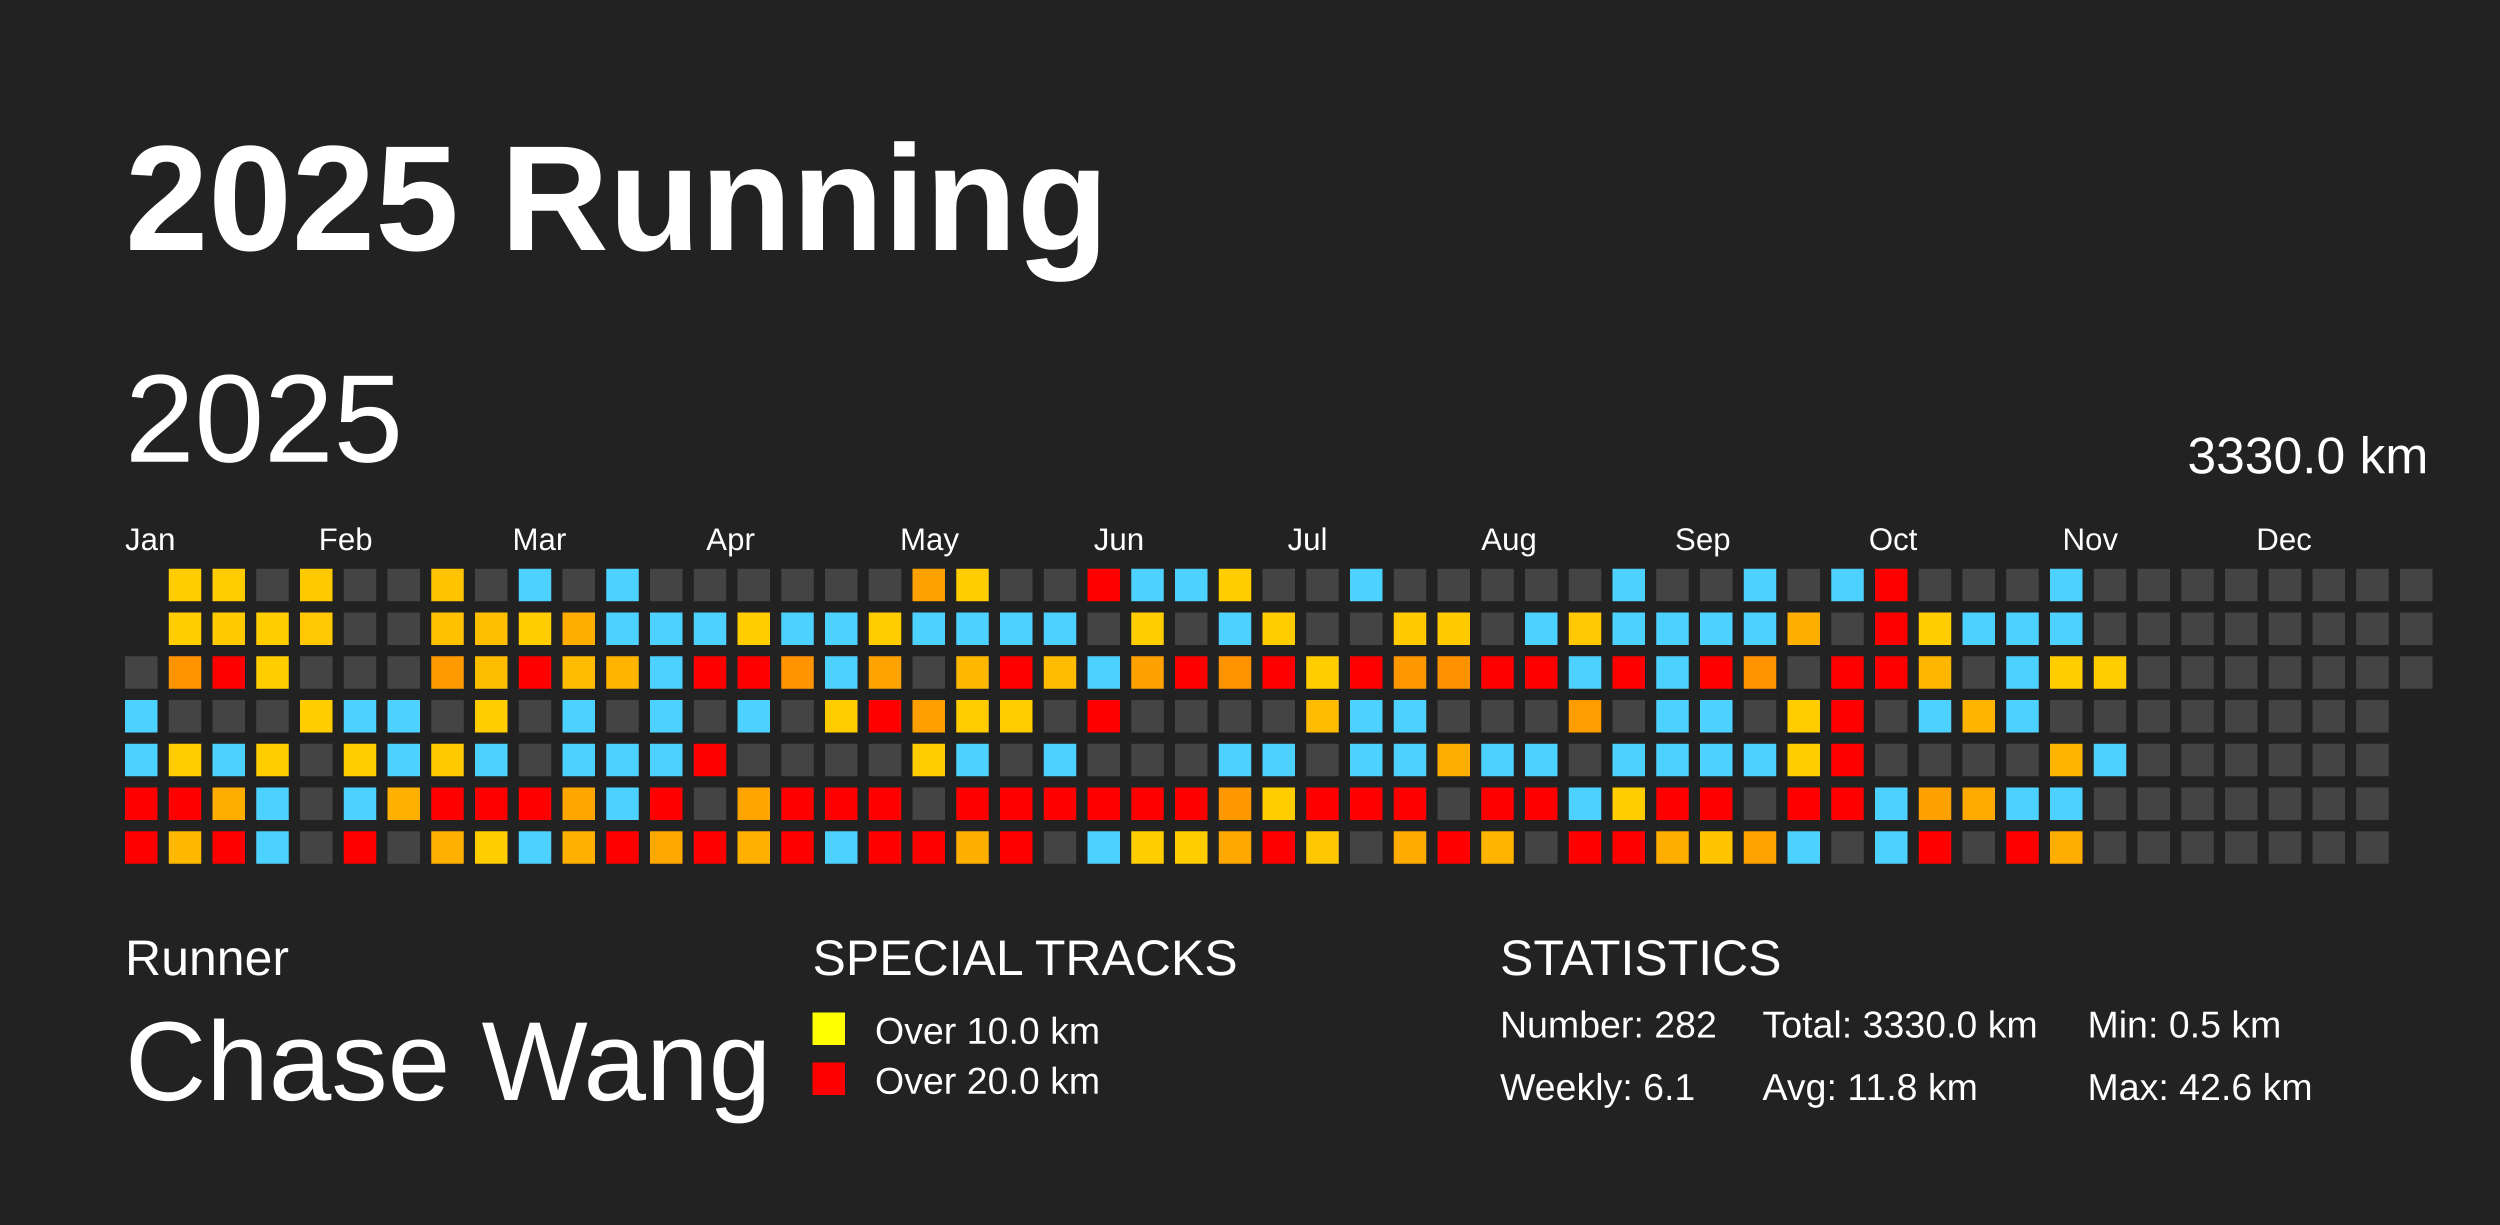
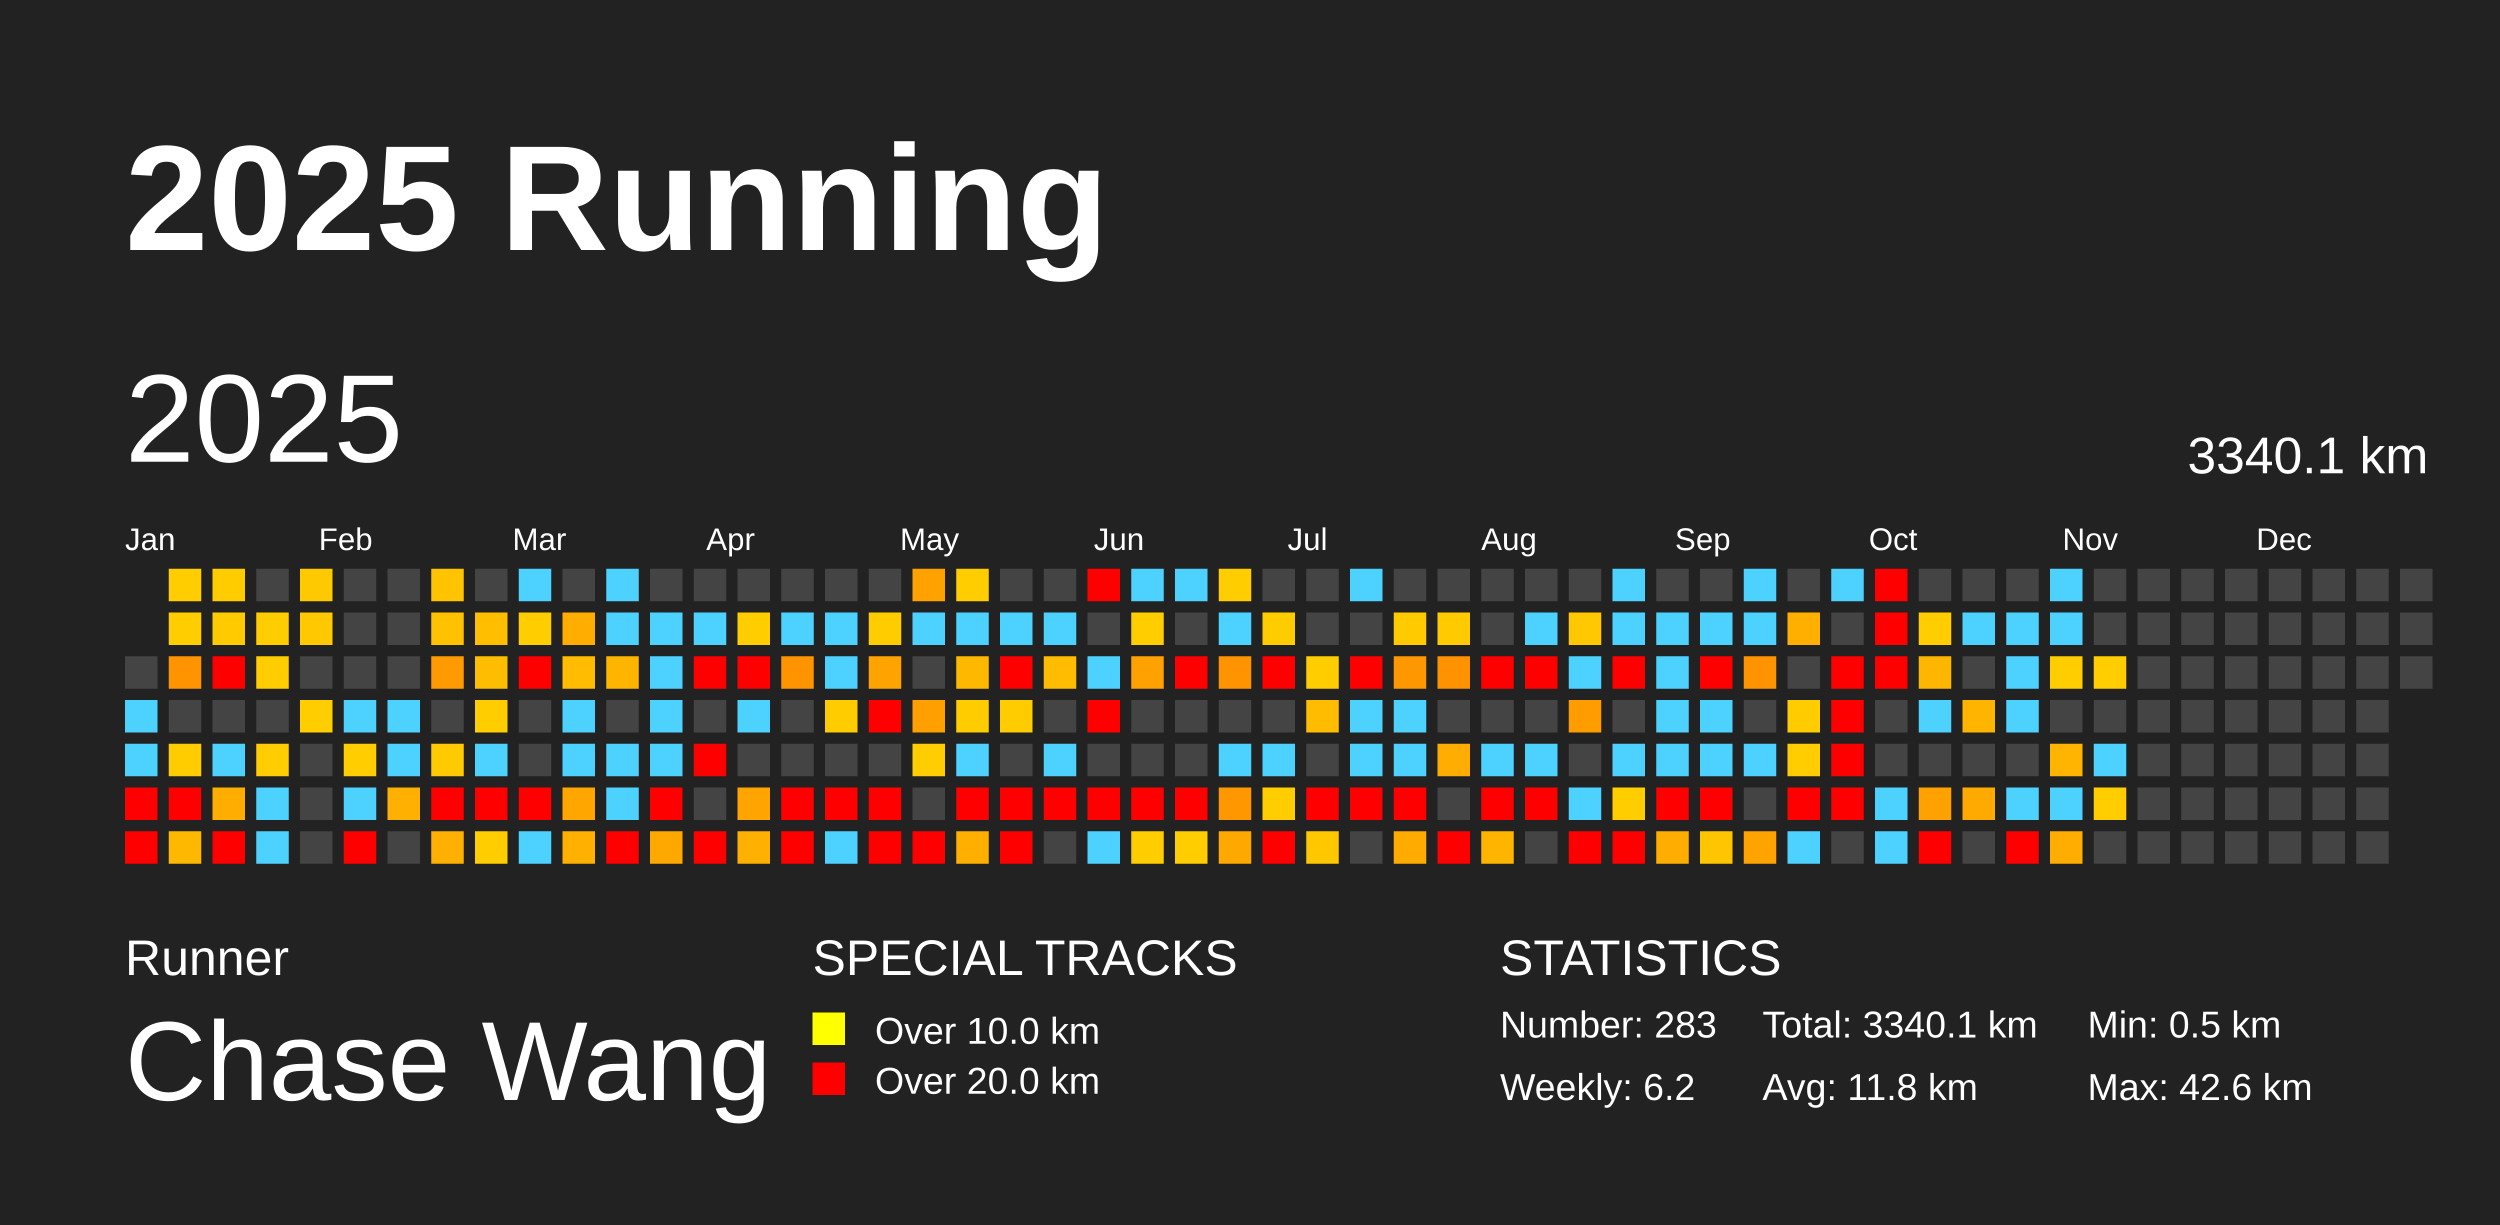
<svg xmlns="http://www.w3.org/2000/svg" baseProfile="full" height="98mm" version="1.1" viewBox="0,0,200,98" width="200mm">
  <defs />
  <rect fill="#222222" height="98" width="200" x="0" y="0" />
  <text fill="#FFFFFF" style="font-size:12px; font-family:Arial; font-weight:bold;" x="10" y="20">2025 Running</text>
  <text fill="#FFFFFF" style="font-size:4px; font-family:Arial" x="10" y="78">Runner</text>
  <text fill="#FFFFFF" style="font-size:9px; font-family:Arial" x="10" y="88">Chase Wang</text>
  <text fill="#FFFFFF" style="font-size:4px; font-family:Arial" x="65" y="78">SPECIAL TRACKS</text>
  <rect fill="yellow" height="2.6" width="2.6" x="65" y="81" />
  <text fill="#FFFFFF" style="font-size:3px; font-family:Arial" x="70" y="83.5">Over 10.0 km</text>
  <rect fill="red" height="2.6" width="2.6" x="65" y="85" />
  <text fill="#FFFFFF" style="font-size:3px; font-family:Arial" x="70" y="87.5">Over 20.0 km</text>
  <text fill="#FFFFFF" style="font-size:4px; font-family:Arial" x="120" y="78">STATISTICS</text>
-   <text fill="#FFFFFF" style="font-size:3px; font-family:Arial" x="120" y="83">Number: 282</text>
-   <text fill="#FFFFFF" style="font-size:3px; font-family:Arial" x="120" y="88">Weekly: 6.1</text>
-   <text fill="#FFFFFF" style="font-size:3px; font-family:Arial" x="141" y="83">Total: 3330.0 km</text>
+   <text fill="#FFFFFF" style="font-size:3px; font-family:Arial" x="120" y="83">Number: 283</text>
+   <text fill="#FFFFFF" style="font-size:3px; font-family:Arial" x="120" y="88">Weekly: 6.2</text>
+   <text fill="#FFFFFF" style="font-size:3px; font-family:Arial" x="141" y="83">Total: 3340.1 km</text>
  <text fill="#FFFFFF" style="font-size:3px; font-family:Arial" x="141" y="88">Avg: 11.8 km</text>
  <text fill="#FFFFFF" style="font-size:3px; font-family:Arial" x="167" y="83">Min: 0.5 km</text>
  <text fill="#FFFFFF" style="font-size:3px; font-family:Arial" x="167" y="88">Max: 42.6 km</text>
  <text dominant-baseline="hanging" fill="#FFFFFF" style="font-size:10.0px; font-family:Arial;" x="10" y="30">2025</text>
-   <text dominant-baseline="hanging" fill="#FFFFFF" style="font-size:4.125px; font-family:Arial;" x="175" y="35">3330.0 km</text>
+   <text dominant-baseline="hanging" fill="#FFFFFF" style="font-size:4.125px; font-family:Arial;" x="175" y="35">3340.1 km</text>
  <text fill="#FFFFFF" style="font-size:2.5px; font-family:Arial" x="10.0" y="44">Jan</text>
  <text fill="#FFFFFF" style="font-size:2.5px; font-family:Arial" x="25.5" y="44">Feb</text>
  <text fill="#FFFFFF" style="font-size:2.5px; font-family:Arial" x="41.0" y="44">Mar</text>
  <text fill="#FFFFFF" style="font-size:2.5px; font-family:Arial" x="56.5" y="44">Apr</text>
  <text fill="#FFFFFF" style="font-size:2.5px; font-family:Arial" x="72.0" y="44">May</text>
  <text fill="#FFFFFF" style="font-size:2.5px; font-family:Arial" x="87.5" y="44">Jun</text>
  <text fill="#FFFFFF" style="font-size:2.5px; font-family:Arial" x="103.0" y="44">Jul</text>
  <text fill="#FFFFFF" style="font-size:2.5px; font-family:Arial" x="118.5" y="44">Aug</text>
  <text fill="#FFFFFF" style="font-size:2.5px; font-family:Arial" x="134.0" y="44">Sep</text>
  <text fill="#FFFFFF" style="font-size:2.5px; font-family:Arial" x="149.5" y="44">Oct</text>
  <text fill="#FFFFFF" style="font-size:2.5px; font-family:Arial" x="165.0" y="44">Nov</text>
  <text fill="#FFFFFF" style="font-size:2.5px; font-family:Arial" x="180.5" y="44">Dec</text>
  <rect fill="#444444" height="2.6" width="2.6" x="10.0" y="52.5" />
  <rect fill="#4dd2ff" height="2.6" width="2.6" x="10.0" y="56.0" />
  <rect fill="#4dd2ff" height="2.6" width="2.6" x="10.0" y="59.5" />
  <rect fill="red" height="2.6" width="2.6" x="10.0" y="63.0" />
  <rect fill="red" height="2.6" width="2.6" x="10.0" y="66.5" />
  <rect fill="#ffcd00" height="2.6" width="2.6" x="13.5" y="45.5" />
  <rect fill="#ffcd00" height="2.6" width="2.6" x="13.5" y="49.0" />
  <rect fill="#ff9300" height="2.6" width="2.6" x="13.5" y="52.5" />
  <rect fill="#444444" height="2.6" width="2.6" x="13.5" y="56.0" />
  <rect fill="#ffcc00" height="2.6" width="2.6" x="13.5" y="59.5" />
  <rect fill="red" height="2.6" width="2.6" x="13.5" y="63.0" />
  <rect fill="#ffb800" height="2.6" width="2.6" x="13.5" y="66.5" />
  <rect fill="#ffcc00" height="2.6" width="2.6" x="17.0" y="45.5" />
  <rect fill="#ffcb00" height="2.6" width="2.6" x="17.0" y="49.0" />
  <rect fill="red" height="2.6" width="2.6" x="17.0" y="52.5" />
  <rect fill="#444444" height="2.6" width="2.6" x="17.0" y="56.0" />
  <rect fill="#4dd2ff" height="2.6" width="2.6" x="17.0" y="59.5" />
  <rect fill="#ffae00" height="2.6" width="2.6" x="17.0" y="63.0" />
  <rect fill="red" height="2.6" width="2.6" x="17.0" y="66.5" />
  <rect fill="#444444" height="2.6" width="2.6" x="20.5" y="45.5" />
  <rect fill="#ffcd00" height="2.6" width="2.6" x="20.5" y="49.0" />
  <rect fill="#ffcd00" height="2.6" width="2.6" x="20.5" y="52.5" />
  <rect fill="#444444" height="2.6" width="2.6" x="20.5" y="56.0" />
  <rect fill="#ffcd00" height="2.6" width="2.6" x="20.5" y="59.5" />
  <rect fill="#4dd2ff" height="2.6" width="2.6" x="20.5" y="63.0" />
  <rect fill="#4dd2ff" height="2.6" width="2.6" x="20.5" y="66.5" />
  <rect fill="#ffc900" height="2.6" width="2.6" x="24.0" y="45.5" />
  <rect fill="#ffc800" height="2.6" width="2.6" x="24.0" y="49.0" />
  <rect fill="#444444" height="2.6" width="2.6" x="24.0" y="52.5" />
  <rect fill="#ffcd00" height="2.6" width="2.6" x="24.0" y="56.0" />
  <rect fill="#444444" height="2.6" width="2.6" x="24.0" y="59.5" />
  <rect fill="#444444" height="2.6" width="2.6" x="24.0" y="63.0" />
  <rect fill="#444444" height="2.6" width="2.6" x="24.0" y="66.5" />
  <rect fill="#444444" height="2.6" width="2.6" x="27.5" y="45.5" />
  <rect fill="#444444" height="2.6" width="2.6" x="27.5" y="49.0" />
  <rect fill="#444444" height="2.6" width="2.6" x="27.5" y="52.5" />
  <rect fill="#4dd2ff" height="2.6" width="2.6" x="27.5" y="56.0" />
  <rect fill="#ffcd00" height="2.6" width="2.6" x="27.5" y="59.5" />
  <rect fill="#4dd2ff" height="2.6" width="2.6" x="27.5" y="63.0" />
  <rect fill="red" height="2.6" width="2.6" x="27.5" y="66.5" />
  <rect fill="#444444" height="2.6" width="2.6" x="31.0" y="45.5" />
  <rect fill="#444444" height="2.6" width="2.6" x="31.0" y="49.0" />
  <rect fill="#444444" height="2.6" width="2.6" x="31.0" y="52.5" />
  <rect fill="#4dd2ff" height="2.6" width="2.6" x="31.0" y="56.0" />
  <rect fill="#4dd2ff" height="2.6" width="2.6" x="31.0" y="59.5" />
  <rect fill="#ffb000" height="2.6" width="2.6" x="31.0" y="63.0" />
  <rect fill="#444444" height="2.6" width="2.6" x="31.0" y="66.5" />
  <rect fill="#ffc300" height="2.6" width="2.6" x="34.5" y="45.5" />
  <rect fill="#ffc100" height="2.6" width="2.6" x="34.5" y="49.0" />
  <rect fill="#ff9b00" height="2.6" width="2.6" x="34.5" y="52.5" />
  <rect fill="#444444" height="2.6" width="2.6" x="34.5" y="56.0" />
  <rect fill="#ffca00" height="2.6" width="2.6" x="34.5" y="59.5" />
  <rect fill="red" height="2.6" width="2.6" x="34.5" y="63.0" />
  <rect fill="#ffb000" height="2.6" width="2.6" x="34.5" y="66.5" />
  <rect fill="#444444" height="2.6" width="2.6" x="38.0" y="45.5" />
  <rect fill="#ffbf00" height="2.6" width="2.6" x="38.0" y="49.0" />
  <rect fill="#ffbd00" height="2.6" width="2.6" x="38.0" y="52.5" />
  <rect fill="#ffcd00" height="2.6" width="2.6" x="38.0" y="56.0" />
  <rect fill="#4dd2ff" height="2.6" width="2.6" x="38.0" y="59.5" />
  <rect fill="red" height="2.6" width="2.6" x="38.0" y="63.0" />
  <rect fill="#ffcd00" height="2.6" width="2.6" x="38.0" y="66.5" />
  <rect fill="#4dd2ff" height="2.6" width="2.6" x="41.5" y="45.5" />
  <rect fill="#ffcd00" height="2.6" width="2.6" x="41.5" y="49.0" />
  <rect fill="red" height="2.6" width="2.6" x="41.5" y="52.5" />
  <rect fill="#444444" height="2.6" width="2.6" x="41.5" y="56.0" />
  <rect fill="#444444" height="2.6" width="2.6" x="41.5" y="59.5" />
  <rect fill="red" height="2.6" width="2.6" x="41.5" y="63.0" />
  <rect fill="#4dd2ff" height="2.6" width="2.6" x="41.5" y="66.5" />
  <rect fill="#444444" height="2.6" width="2.6" x="45.0" y="45.5" />
  <rect fill="#ffae00" height="2.6" width="2.6" x="45.0" y="49.0" />
  <rect fill="#ffbc00" height="2.6" width="2.6" x="45.0" y="52.5" />
  <rect fill="#4dd2ff" height="2.6" width="2.6" x="45.0" y="56.0" />
  <rect fill="#4dd2ff" height="2.6" width="2.6" x="45.0" y="59.5" />
  <rect fill="#ffa600" height="2.6" width="2.6" x="45.0" y="63.0" />
  <rect fill="#ffb000" height="2.6" width="2.6" x="45.0" y="66.5" />
  <rect fill="#4dd2ff" height="2.6" width="2.6" x="48.5" y="45.5" />
  <rect fill="#4dd2ff" height="2.6" width="2.6" x="48.5" y="49.0" />
  <rect fill="#ffb500" height="2.6" width="2.6" x="48.5" y="52.5" />
  <rect fill="#444444" height="2.6" width="2.6" x="48.5" y="56.0" />
  <rect fill="#4dd2ff" height="2.6" width="2.6" x="48.5" y="59.5" />
  <rect fill="#4dd2ff" height="2.6" width="2.6" x="48.5" y="63.0" />
  <rect fill="red" height="2.6" width="2.6" x="48.5" y="66.5" />
  <rect fill="#444444" height="2.6" width="2.6" x="52.0" y="45.5" />
  <rect fill="#4dd2ff" height="2.6" width="2.6" x="52.0" y="49.0" />
  <rect fill="#4dd2ff" height="2.6" width="2.6" x="52.0" y="52.5" />
  <rect fill="#4dd2ff" height="2.6" width="2.6" x="52.0" y="56.0" />
  <rect fill="#4dd2ff" height="2.6" width="2.6" x="52.0" y="59.5" />
  <rect fill="red" height="2.6" width="2.6" x="52.0" y="63.0" />
  <rect fill="#ffa900" height="2.6" width="2.6" x="52.0" y="66.5" />
  <rect fill="#444444" height="2.6" width="2.6" x="55.5" y="45.5" />
  <rect fill="#4dd2ff" height="2.6" width="2.6" x="55.5" y="49.0" />
  <rect fill="red" height="2.6" width="2.6" x="55.5" y="52.5" />
  <rect fill="#444444" height="2.6" width="2.6" x="55.5" y="56.0" />
  <rect fill="red" height="2.6" width="2.6" x="55.5" y="59.5" />
  <rect fill="#444444" height="2.6" width="2.6" x="55.5" y="63.0" />
  <rect fill="red" height="2.6" width="2.6" x="55.5" y="66.5" />
  <rect fill="#444444" height="2.6" width="2.6" x="59.0" y="45.5" />
  <rect fill="#ffcd00" height="2.6" width="2.6" x="59.0" y="49.0" />
  <rect fill="red" height="2.6" width="2.6" x="59.0" y="52.5" />
  <rect fill="#4dd2ff" height="2.6" width="2.6" x="59.0" y="56.0" />
  <rect fill="#444444" height="2.6" width="2.6" x="59.0" y="59.5" />
  <rect fill="#ffa400" height="2.6" width="2.6" x="59.0" y="63.0" />
  <rect fill="#ffb000" height="2.6" width="2.6" x="59.0" y="66.5" />
  <rect fill="#444444" height="2.6" width="2.6" x="62.5" y="45.5" />
  <rect fill="#4dd2ff" height="2.6" width="2.6" x="62.5" y="49.0" />
  <rect fill="#ff9300" height="2.6" width="2.6" x="62.5" y="52.5" />
  <rect fill="#444444" height="2.6" width="2.6" x="62.5" y="56.0" />
  <rect fill="#444444" height="2.6" width="2.6" x="62.5" y="59.5" />
  <rect fill="red" height="2.6" width="2.6" x="62.5" y="63.0" />
  <rect fill="red" height="2.6" width="2.6" x="62.5" y="66.5" />
  <rect fill="#444444" height="2.6" width="2.6" x="66.0" y="45.5" />
  <rect fill="#4dd2ff" height="2.6" width="2.6" x="66.0" y="49.0" />
  <rect fill="#4dd2ff" height="2.6" width="2.6" x="66.0" y="52.5" />
  <rect fill="#ffcc00" height="2.6" width="2.6" x="66.0" y="56.0" />
  <rect fill="#444444" height="2.6" width="2.6" x="66.0" y="59.5" />
  <rect fill="red" height="2.6" width="2.6" x="66.0" y="63.0" />
  <rect fill="#4dd2ff" height="2.6" width="2.6" x="66.0" y="66.5" />
  <rect fill="#444444" height="2.6" width="2.6" x="69.5" y="45.5" />
  <rect fill="#ffcc00" height="2.6" width="2.6" x="69.5" y="49.0" />
  <rect fill="#ffa300" height="2.6" width="2.6" x="69.5" y="52.5" />
  <rect fill="red" height="2.6" width="2.6" x="69.5" y="56.0" />
  <rect fill="#444444" height="2.6" width="2.6" x="69.5" y="59.5" />
  <rect fill="red" height="2.6" width="2.6" x="69.5" y="63.0" />
  <rect fill="red" height="2.6" width="2.6" x="69.5" y="66.5" />
  <rect fill="#ffa200" height="2.6" width="2.6" x="73.0" y="45.5" />
  <rect fill="#4dd2ff" height="2.6" width="2.6" x="73.0" y="49.0" />
  <rect fill="#444444" height="2.6" width="2.6" x="73.0" y="52.5" />
  <rect fill="#ff9f00" height="2.6" width="2.6" x="73.0" y="56.0" />
  <rect fill="#ffcd00" height="2.6" width="2.6" x="73.0" y="59.5" />
  <rect fill="#444444" height="2.6" width="2.6" x="73.0" y="63.0" />
  <rect fill="red" height="2.6" width="2.6" x="73.0" y="66.5" />
  <rect fill="#ffcd00" height="2.6" width="2.6" x="76.5" y="45.5" />
  <rect fill="#4dd2ff" height="2.6" width="2.6" x="76.5" y="49.0" />
  <rect fill="#ffb800" height="2.6" width="2.6" x="76.5" y="52.5" />
  <rect fill="#ffcc00" height="2.6" width="2.6" x="76.5" y="56.0" />
  <rect fill="#4dd2ff" height="2.6" width="2.6" x="76.5" y="59.5" />
  <rect fill="red" height="2.6" width="2.6" x="76.5" y="63.0" />
  <rect fill="#ffaf00" height="2.6" width="2.6" x="76.5" y="66.5" />
  <rect fill="#444444" height="2.6" width="2.6" x="80.0" y="45.5" />
  <rect fill="#4dd2ff" height="2.6" width="2.6" x="80.0" y="49.0" />
  <rect fill="red" height="2.6" width="2.6" x="80.0" y="52.5" />
  <rect fill="#ffcc00" height="2.6" width="2.6" x="80.0" y="56.0" />
  <rect fill="#444444" height="2.6" width="2.6" x="80.0" y="59.5" />
  <rect fill="red" height="2.6" width="2.6" x="80.0" y="63.0" />
  <rect fill="red" height="2.6" width="2.6" x="80.0" y="66.5" />
  <rect fill="#444444" height="2.6" width="2.6" x="83.5" y="45.5" />
  <rect fill="#4dd2ff" height="2.6" width="2.6" x="83.5" y="49.0" />
  <rect fill="#ffbc00" height="2.6" width="2.6" x="83.5" y="52.5" />
  <rect fill="#444444" height="2.6" width="2.6" x="83.5" y="56.0" />
  <rect fill="#4dd2ff" height="2.6" width="2.6" x="83.5" y="59.5" />
  <rect fill="red" height="2.6" width="2.6" x="83.5" y="63.0" />
  <rect fill="#444444" height="2.6" width="2.6" x="83.5" y="66.5" />
  <rect fill="red" height="2.6" width="2.6" x="87.0" y="45.5" />
  <rect fill="#444444" height="2.6" width="2.6" x="87.0" y="49.0" />
  <rect fill="#4dd2ff" height="2.6" width="2.6" x="87.0" y="52.5" />
  <rect fill="red" height="2.6" width="2.6" x="87.0" y="56.0" />
  <rect fill="#444444" height="2.6" width="2.6" x="87.0" y="59.5" />
  <rect fill="red" height="2.6" width="2.6" x="87.0" y="63.0" />
  <rect fill="#4dd2ff" height="2.6" width="2.6" x="87.0" y="66.5" />
  <rect fill="#4dd2ff" height="2.6" width="2.6" x="90.5" y="45.5" />
  <rect fill="#ffcd00" height="2.6" width="2.6" x="90.5" y="49.0" />
  <rect fill="#ffa100" height="2.6" width="2.6" x="90.5" y="52.5" />
  <rect fill="#444444" height="2.6" width="2.6" x="90.5" y="56.0" />
  <rect fill="#444444" height="2.6" width="2.6" x="90.5" y="59.5" />
  <rect fill="red" height="2.6" width="2.6" x="90.5" y="63.0" />
  <rect fill="#ffcd00" height="2.6" width="2.6" x="90.5" y="66.5" />
  <rect fill="#4dd2ff" height="2.6" width="2.6" x="94.0" y="45.5" />
  <rect fill="#444444" height="2.6" width="2.6" x="94.0" y="49.0" />
  <rect fill="red" height="2.6" width="2.6" x="94.0" y="52.5" />
  <rect fill="#444444" height="2.6" width="2.6" x="94.0" y="56.0" />
  <rect fill="#444444" height="2.6" width="2.6" x="94.0" y="59.5" />
  <rect fill="red" height="2.6" width="2.6" x="94.0" y="63.0" />
  <rect fill="#ffcd00" height="2.6" width="2.6" x="94.0" y="66.5" />
  <rect fill="#ffcd00" height="2.6" width="2.6" x="97.5" y="45.5" />
  <rect fill="#4dd2ff" height="2.6" width="2.6" x="97.5" y="49.0" />
  <rect fill="#ff9400" height="2.6" width="2.6" x="97.5" y="52.5" />
  <rect fill="#444444" height="2.6" width="2.6" x="97.5" y="56.0" />
  <rect fill="#4dd2ff" height="2.6" width="2.6" x="97.5" y="59.5" />
  <rect fill="#ff9700" height="2.6" width="2.6" x="97.5" y="63.0" />
  <rect fill="#ffa800" height="2.6" width="2.6" x="97.5" y="66.5" />
  <rect fill="#444444" height="2.6" width="2.6" x="101.0" y="45.5" />
  <rect fill="#ffcc00" height="2.6" width="2.6" x="101.0" y="49.0" />
  <rect fill="red" height="2.6" width="2.6" x="101.0" y="52.5" />
  <rect fill="#444444" height="2.6" width="2.6" x="101.0" y="56.0" />
  <rect fill="#4dd2ff" height="2.6" width="2.6" x="101.0" y="59.5" />
  <rect fill="#ffcd00" height="2.6" width="2.6" x="101.0" y="63.0" />
  <rect fill="red" height="2.6" width="2.6" x="101.0" y="66.5" />
  <rect fill="#444444" height="2.6" width="2.6" x="104.5" y="45.5" />
  <rect fill="#444444" height="2.6" width="2.6" x="104.5" y="49.0" />
  <rect fill="#ffcd00" height="2.6" width="2.6" x="104.5" y="52.5" />
  <rect fill="#ffbc00" height="2.6" width="2.6" x="104.5" y="56.0" />
  <rect fill="#444444" height="2.6" width="2.6" x="104.5" y="59.5" />
  <rect fill="red" height="2.6" width="2.6" x="104.5" y="63.0" />
  <rect fill="#ffc700" height="2.6" width="2.6" x="104.5" y="66.5" />
  <rect fill="#4dd2ff" height="2.6" width="2.6" x="108.0" y="45.5" />
  <rect fill="#444444" height="2.6" width="2.6" x="108.0" y="49.0" />
  <rect fill="red" height="2.6" width="2.6" x="108.0" y="52.5" />
  <rect fill="#4dd2ff" height="2.6" width="2.6" x="108.0" y="56.0" />
  <rect fill="#4dd2ff" height="2.6" width="2.6" x="108.0" y="59.5" />
  <rect fill="red" height="2.6" width="2.6" x="108.0" y="63.0" />
  <rect fill="#444444" height="2.6" width="2.6" x="108.0" y="66.5" />
  <rect fill="#444444" height="2.6" width="2.6" x="111.5" y="45.5" />
  <rect fill="#ffcb00" height="2.6" width="2.6" x="111.5" y="49.0" />
  <rect fill="#ff9700" height="2.6" width="2.6" x="111.5" y="52.5" />
  <rect fill="#4dd2ff" height="2.6" width="2.6" x="111.5" y="56.0" />
  <rect fill="#4dd2ff" height="2.6" width="2.6" x="111.5" y="59.5" />
  <rect fill="red" height="2.6" width="2.6" x="111.5" y="63.0" />
  <rect fill="#ffab00" height="2.6" width="2.6" x="111.5" y="66.5" />
  <rect fill="#444444" height="2.6" width="2.6" x="115.0" y="45.5" />
  <rect fill="#ffca00" height="2.6" width="2.6" x="115.0" y="49.0" />
  <rect fill="#ff9200" height="2.6" width="2.6" x="115.0" y="52.5" />
  <rect fill="#444444" height="2.6" width="2.6" x="115.0" y="56.0" />
  <rect fill="#ffad00" height="2.6" width="2.6" x="115.0" y="59.5" />
  <rect fill="#444444" height="2.6" width="2.6" x="115.0" y="63.0" />
  <rect fill="red" height="2.6" width="2.6" x="115.0" y="66.5" />
  <rect fill="#444444" height="2.6" width="2.6" x="118.5" y="45.5" />
  <rect fill="#444444" height="2.6" width="2.6" x="118.5" y="49.0" />
  <rect fill="red" height="2.6" width="2.6" x="118.5" y="52.5" />
  <rect fill="#444444" height="2.6" width="2.6" x="118.5" y="56.0" />
  <rect fill="#4dd2ff" height="2.6" width="2.6" x="118.5" y="59.5" />
  <rect fill="red" height="2.6" width="2.6" x="118.5" y="63.0" />
  <rect fill="#ffb500" height="2.6" width="2.6" x="118.5" y="66.5" />
  <rect fill="#444444" height="2.6" width="2.6" x="122.0" y="45.5" />
  <rect fill="#4dd2ff" height="2.6" width="2.6" x="122.0" y="49.0" />
  <rect fill="red" height="2.6" width="2.6" x="122.0" y="52.5" />
  <rect fill="#444444" height="2.6" width="2.6" x="122.0" y="56.0" />
  <rect fill="#4dd2ff" height="2.6" width="2.6" x="122.0" y="59.5" />
  <rect fill="red" height="2.6" width="2.6" x="122.0" y="63.0" />
  <rect fill="#444444" height="2.6" width="2.6" x="122.0" y="66.5" />
  <rect fill="#444444" height="2.6" width="2.6" x="125.5" y="45.5" />
  <rect fill="#ffc800" height="2.6" width="2.6" x="125.5" y="49.0" />
  <rect fill="#4dd2ff" height="2.6" width="2.6" x="125.5" y="52.5" />
  <rect fill="#ff9c00" height="2.6" width="2.6" x="125.5" y="56.0" />
  <rect fill="#444444" height="2.6" width="2.6" x="125.5" y="59.5" />
  <rect fill="#4dd2ff" height="2.6" width="2.6" x="125.5" y="63.0" />
  <rect fill="red" height="2.6" width="2.6" x="125.5" y="66.5" />
  <rect fill="#4dd2ff" height="2.6" width="2.6" x="129.0" y="45.5" />
  <rect fill="#4dd2ff" height="2.6" width="2.6" x="129.0" y="49.0" />
  <rect fill="red" height="2.6" width="2.6" x="129.0" y="52.5" />
  <rect fill="#444444" height="2.6" width="2.6" x="129.0" y="56.0" />
  <rect fill="#4dd2ff" height="2.6" width="2.6" x="129.0" y="59.5" />
  <rect fill="#ffcd00" height="2.6" width="2.6" x="129.0" y="63.0" />
  <rect fill="red" height="2.6" width="2.6" x="129.0" y="66.5" />
  <rect fill="#444444" height="2.6" width="2.6" x="132.5" y="45.5" />
  <rect fill="#4dd2ff" height="2.6" width="2.6" x="132.5" y="49.0" />
  <rect fill="#4dd2ff" height="2.6" width="2.6" x="132.5" y="52.5" />
  <rect fill="#4dd2ff" height="2.6" width="2.6" x="132.5" y="56.0" />
  <rect fill="#4dd2ff" height="2.6" width="2.6" x="132.5" y="59.5" />
  <rect fill="red" height="2.6" width="2.6" x="132.5" y="63.0" />
  <rect fill="#ffae00" height="2.6" width="2.6" x="132.5" y="66.5" />
  <rect fill="#444444" height="2.6" width="2.6" x="136.0" y="45.5" />
  <rect fill="#4dd2ff" height="2.6" width="2.6" x="136.0" y="49.0" />
  <rect fill="red" height="2.6" width="2.6" x="136.0" y="52.5" />
  <rect fill="#4dd2ff" height="2.6" width="2.6" x="136.0" y="56.0" />
  <rect fill="#4dd2ff" height="2.6" width="2.6" x="136.0" y="59.5" />
  <rect fill="red" height="2.6" width="2.6" x="136.0" y="63.0" />
  <rect fill="#ffc600" height="2.6" width="2.6" x="136.0" y="66.5" />
  <rect fill="#4dd2ff" height="2.6" width="2.6" x="139.5" y="45.5" />
  <rect fill="#4dd2ff" height="2.6" width="2.6" x="139.5" y="49.0" />
  <rect fill="#ff9300" height="2.6" width="2.6" x="139.5" y="52.5" />
  <rect fill="#444444" height="2.6" width="2.6" x="139.5" y="56.0" />
  <rect fill="#4dd2ff" height="2.6" width="2.6" x="139.5" y="59.5" />
  <rect fill="#444444" height="2.6" width="2.6" x="139.5" y="63.0" />
  <rect fill="#ffa300" height="2.6" width="2.6" x="139.5" y="66.5" />
  <rect fill="#444444" height="2.6" width="2.6" x="143.0" y="45.5" />
  <rect fill="#ffaf00" height="2.6" width="2.6" x="143.0" y="49.0" />
  <rect fill="#444444" height="2.6" width="2.6" x="143.0" y="52.5" />
  <rect fill="#ffcc00" height="2.6" width="2.6" x="143.0" y="56.0" />
  <rect fill="#ffcd00" height="2.6" width="2.6" x="143.0" y="59.5" />
  <rect fill="red" height="2.6" width="2.6" x="143.0" y="63.0" />
  <rect fill="#4dd2ff" height="2.6" width="2.6" x="143.0" y="66.5" />
  <rect fill="#4dd2ff" height="2.6" width="2.6" x="146.5" y="45.5" />
  <rect fill="#444444" height="2.6" width="2.6" x="146.5" y="49.0" />
  <rect fill="red" height="2.6" width="2.6" x="146.5" y="52.5" />
  <rect fill="red" height="2.6" width="2.6" x="146.5" y="56.0" />
  <rect fill="red" height="2.6" width="2.6" x="146.5" y="59.5" />
  <rect fill="red" height="2.6" width="2.6" x="146.5" y="63.0" />
  <rect fill="#444444" height="2.6" width="2.6" x="146.5" y="66.5" />
  <rect fill="red" height="2.6" width="2.6" x="150.0" y="45.5" />
  <rect fill="red" height="2.6" width="2.6" x="150.0" y="49.0" />
  <rect fill="red" height="2.6" width="2.6" x="150.0" y="52.5" />
  <rect fill="#444444" height="2.6" width="2.6" x="150.0" y="56.0" />
  <rect fill="#444444" height="2.6" width="2.6" x="150.0" y="59.5" />
  <rect fill="#4dd2ff" height="2.6" width="2.6" x="150.0" y="63.0" />
  <rect fill="#4dd2ff" height="2.6" width="2.6" x="150.0" y="66.5" />
  <rect fill="#444444" height="2.6" width="2.6" x="153.5" y="45.5" />
  <rect fill="#ffcd00" height="2.6" width="2.6" x="153.5" y="49.0" />
  <rect fill="#ffb600" height="2.6" width="2.6" x="153.5" y="52.5" />
  <rect fill="#4dd2ff" height="2.6" width="2.6" x="153.5" y="56.0" />
  <rect fill="#444444" height="2.6" width="2.6" x="153.5" y="59.5" />
  <rect fill="#ffa100" height="2.6" width="2.6" x="153.5" y="63.0" />
  <rect fill="red" height="2.6" width="2.6" x="153.5" y="66.5" />
  <rect fill="#444444" height="2.6" width="2.6" x="157.0" y="45.5" />
  <rect fill="#4dd2ff" height="2.6" width="2.6" x="157.0" y="49.0" />
  <rect fill="#444444" height="2.6" width="2.6" x="157.0" y="52.5" />
  <rect fill="#ffb400" height="2.6" width="2.6" x="157.0" y="56.0" />
  <rect fill="#444444" height="2.6" width="2.6" x="157.0" y="59.5" />
  <rect fill="#ffaa00" height="2.6" width="2.6" x="157.0" y="63.0" />
  <rect fill="#444444" height="2.6" width="2.6" x="157.0" y="66.5" />
  <rect fill="#444444" height="2.6" width="2.6" x="160.5" y="45.5" />
  <rect fill="#4dd2ff" height="2.6" width="2.6" x="160.5" y="49.0" />
  <rect fill="#4dd2ff" height="2.6" width="2.6" x="160.5" y="52.5" />
  <rect fill="#4dd2ff" height="2.6" width="2.6" x="160.5" y="56.0" />
  <rect fill="#444444" height="2.6" width="2.6" x="160.5" y="59.5" />
  <rect fill="#4dd2ff" height="2.6" width="2.6" x="160.5" y="63.0" />
  <rect fill="red" height="2.6" width="2.6" x="160.5" y="66.5" />
  <rect fill="#4dd2ff" height="2.6" width="2.6" x="164.0" y="45.5" />
  <rect fill="#4dd2ff" height="2.6" width="2.6" x="164.0" y="49.0" />
  <rect fill="#ffcd00" height="2.6" width="2.6" x="164.0" y="52.5" />
  <rect fill="#444444" height="2.6" width="2.6" x="164.0" y="56.0" />
  <rect fill="#ffb500" height="2.6" width="2.6" x="164.0" y="59.5" />
  <rect fill="#4dd2ff" height="2.6" width="2.6" x="164.0" y="63.0" />
  <rect fill="#ffad00" height="2.6" width="2.6" x="164.0" y="66.5" />
  <rect fill="#444444" height="2.6" width="2.6" x="167.5" y="45.5" />
  <rect fill="#444444" height="2.6" width="2.6" x="167.5" y="49.0" />
  <rect fill="#ffcd00" height="2.6" width="2.6" x="167.5" y="52.5" />
  <rect fill="#444444" height="2.6" width="2.6" x="167.5" y="56.0" />
  <rect fill="#4dd2ff" height="2.6" width="2.6" x="167.5" y="59.5" />
-   <rect fill="#444444" height="2.6" width="2.6" x="167.5" y="63.0" />
+   <rect fill="#ffcd00" height="2.6" width="2.6" x="167.5" y="63.0" />
  <rect fill="#444444" height="2.6" width="2.6" x="167.5" y="66.5" />
  <rect fill="#444444" height="2.6" width="2.6" x="171.0" y="45.5" />
  <rect fill="#444444" height="2.6" width="2.6" x="171.0" y="49.0" />
  <rect fill="#444444" height="2.6" width="2.6" x="171.0" y="52.5" />
  <rect fill="#444444" height="2.6" width="2.6" x="171.0" y="56.0" />
  <rect fill="#444444" height="2.6" width="2.6" x="171.0" y="59.5" />
  <rect fill="#444444" height="2.6" width="2.6" x="171.0" y="63.0" />
  <rect fill="#444444" height="2.6" width="2.6" x="171.0" y="66.5" />
  <rect fill="#444444" height="2.6" width="2.6" x="174.5" y="45.5" />
  <rect fill="#444444" height="2.6" width="2.6" x="174.5" y="49.0" />
  <rect fill="#444444" height="2.6" width="2.6" x="174.5" y="52.5" />
  <rect fill="#444444" height="2.6" width="2.6" x="174.5" y="56.0" />
  <rect fill="#444444" height="2.6" width="2.6" x="174.5" y="59.5" />
  <rect fill="#444444" height="2.6" width="2.6" x="174.5" y="63.0" />
  <rect fill="#444444" height="2.6" width="2.6" x="174.5" y="66.5" />
  <rect fill="#444444" height="2.6" width="2.6" x="178.0" y="45.5" />
  <rect fill="#444444" height="2.6" width="2.6" x="178.0" y="49.0" />
  <rect fill="#444444" height="2.6" width="2.6" x="178.0" y="52.5" />
  <rect fill="#444444" height="2.6" width="2.6" x="178.0" y="56.0" />
  <rect fill="#444444" height="2.6" width="2.6" x="178.0" y="59.5" />
  <rect fill="#444444" height="2.6" width="2.6" x="178.0" y="63.0" />
  <rect fill="#444444" height="2.6" width="2.6" x="178.0" y="66.5" />
  <rect fill="#444444" height="2.6" width="2.6" x="181.5" y="45.5" />
  <rect fill="#444444" height="2.6" width="2.6" x="181.5" y="49.0" />
  <rect fill="#444444" height="2.6" width="2.6" x="181.5" y="52.5" />
  <rect fill="#444444" height="2.6" width="2.6" x="181.5" y="56.0" />
  <rect fill="#444444" height="2.6" width="2.6" x="181.5" y="59.5" />
  <rect fill="#444444" height="2.6" width="2.6" x="181.5" y="63.0" />
  <rect fill="#444444" height="2.6" width="2.6" x="181.5" y="66.5" />
  <rect fill="#444444" height="2.6" width="2.6" x="185.0" y="45.5" />
  <rect fill="#444444" height="2.6" width="2.6" x="185.0" y="49.0" />
  <rect fill="#444444" height="2.6" width="2.6" x="185.0" y="52.5" />
  <rect fill="#444444" height="2.6" width="2.6" x="185.0" y="56.0" />
  <rect fill="#444444" height="2.6" width="2.6" x="185.0" y="59.5" />
  <rect fill="#444444" height="2.6" width="2.6" x="185.0" y="63.0" />
  <rect fill="#444444" height="2.6" width="2.6" x="185.0" y="66.5" />
  <rect fill="#444444" height="2.6" width="2.6" x="188.5" y="45.5" />
  <rect fill="#444444" height="2.6" width="2.6" x="188.5" y="49.0" />
  <rect fill="#444444" height="2.6" width="2.6" x="188.5" y="52.5" />
  <rect fill="#444444" height="2.6" width="2.6" x="188.5" y="56.0" />
  <rect fill="#444444" height="2.6" width="2.6" x="188.5" y="59.5" />
  <rect fill="#444444" height="2.6" width="2.6" x="188.5" y="63.0" />
  <rect fill="#444444" height="2.6" width="2.6" x="188.5" y="66.5" />
  <rect fill="#444444" height="2.6" width="2.6" x="192.0" y="45.5" />
  <rect fill="#444444" height="2.6" width="2.6" x="192.0" y="49.0" />
  <rect fill="#444444" height="2.6" width="2.6" x="192.0" y="52.5" />
</svg>
